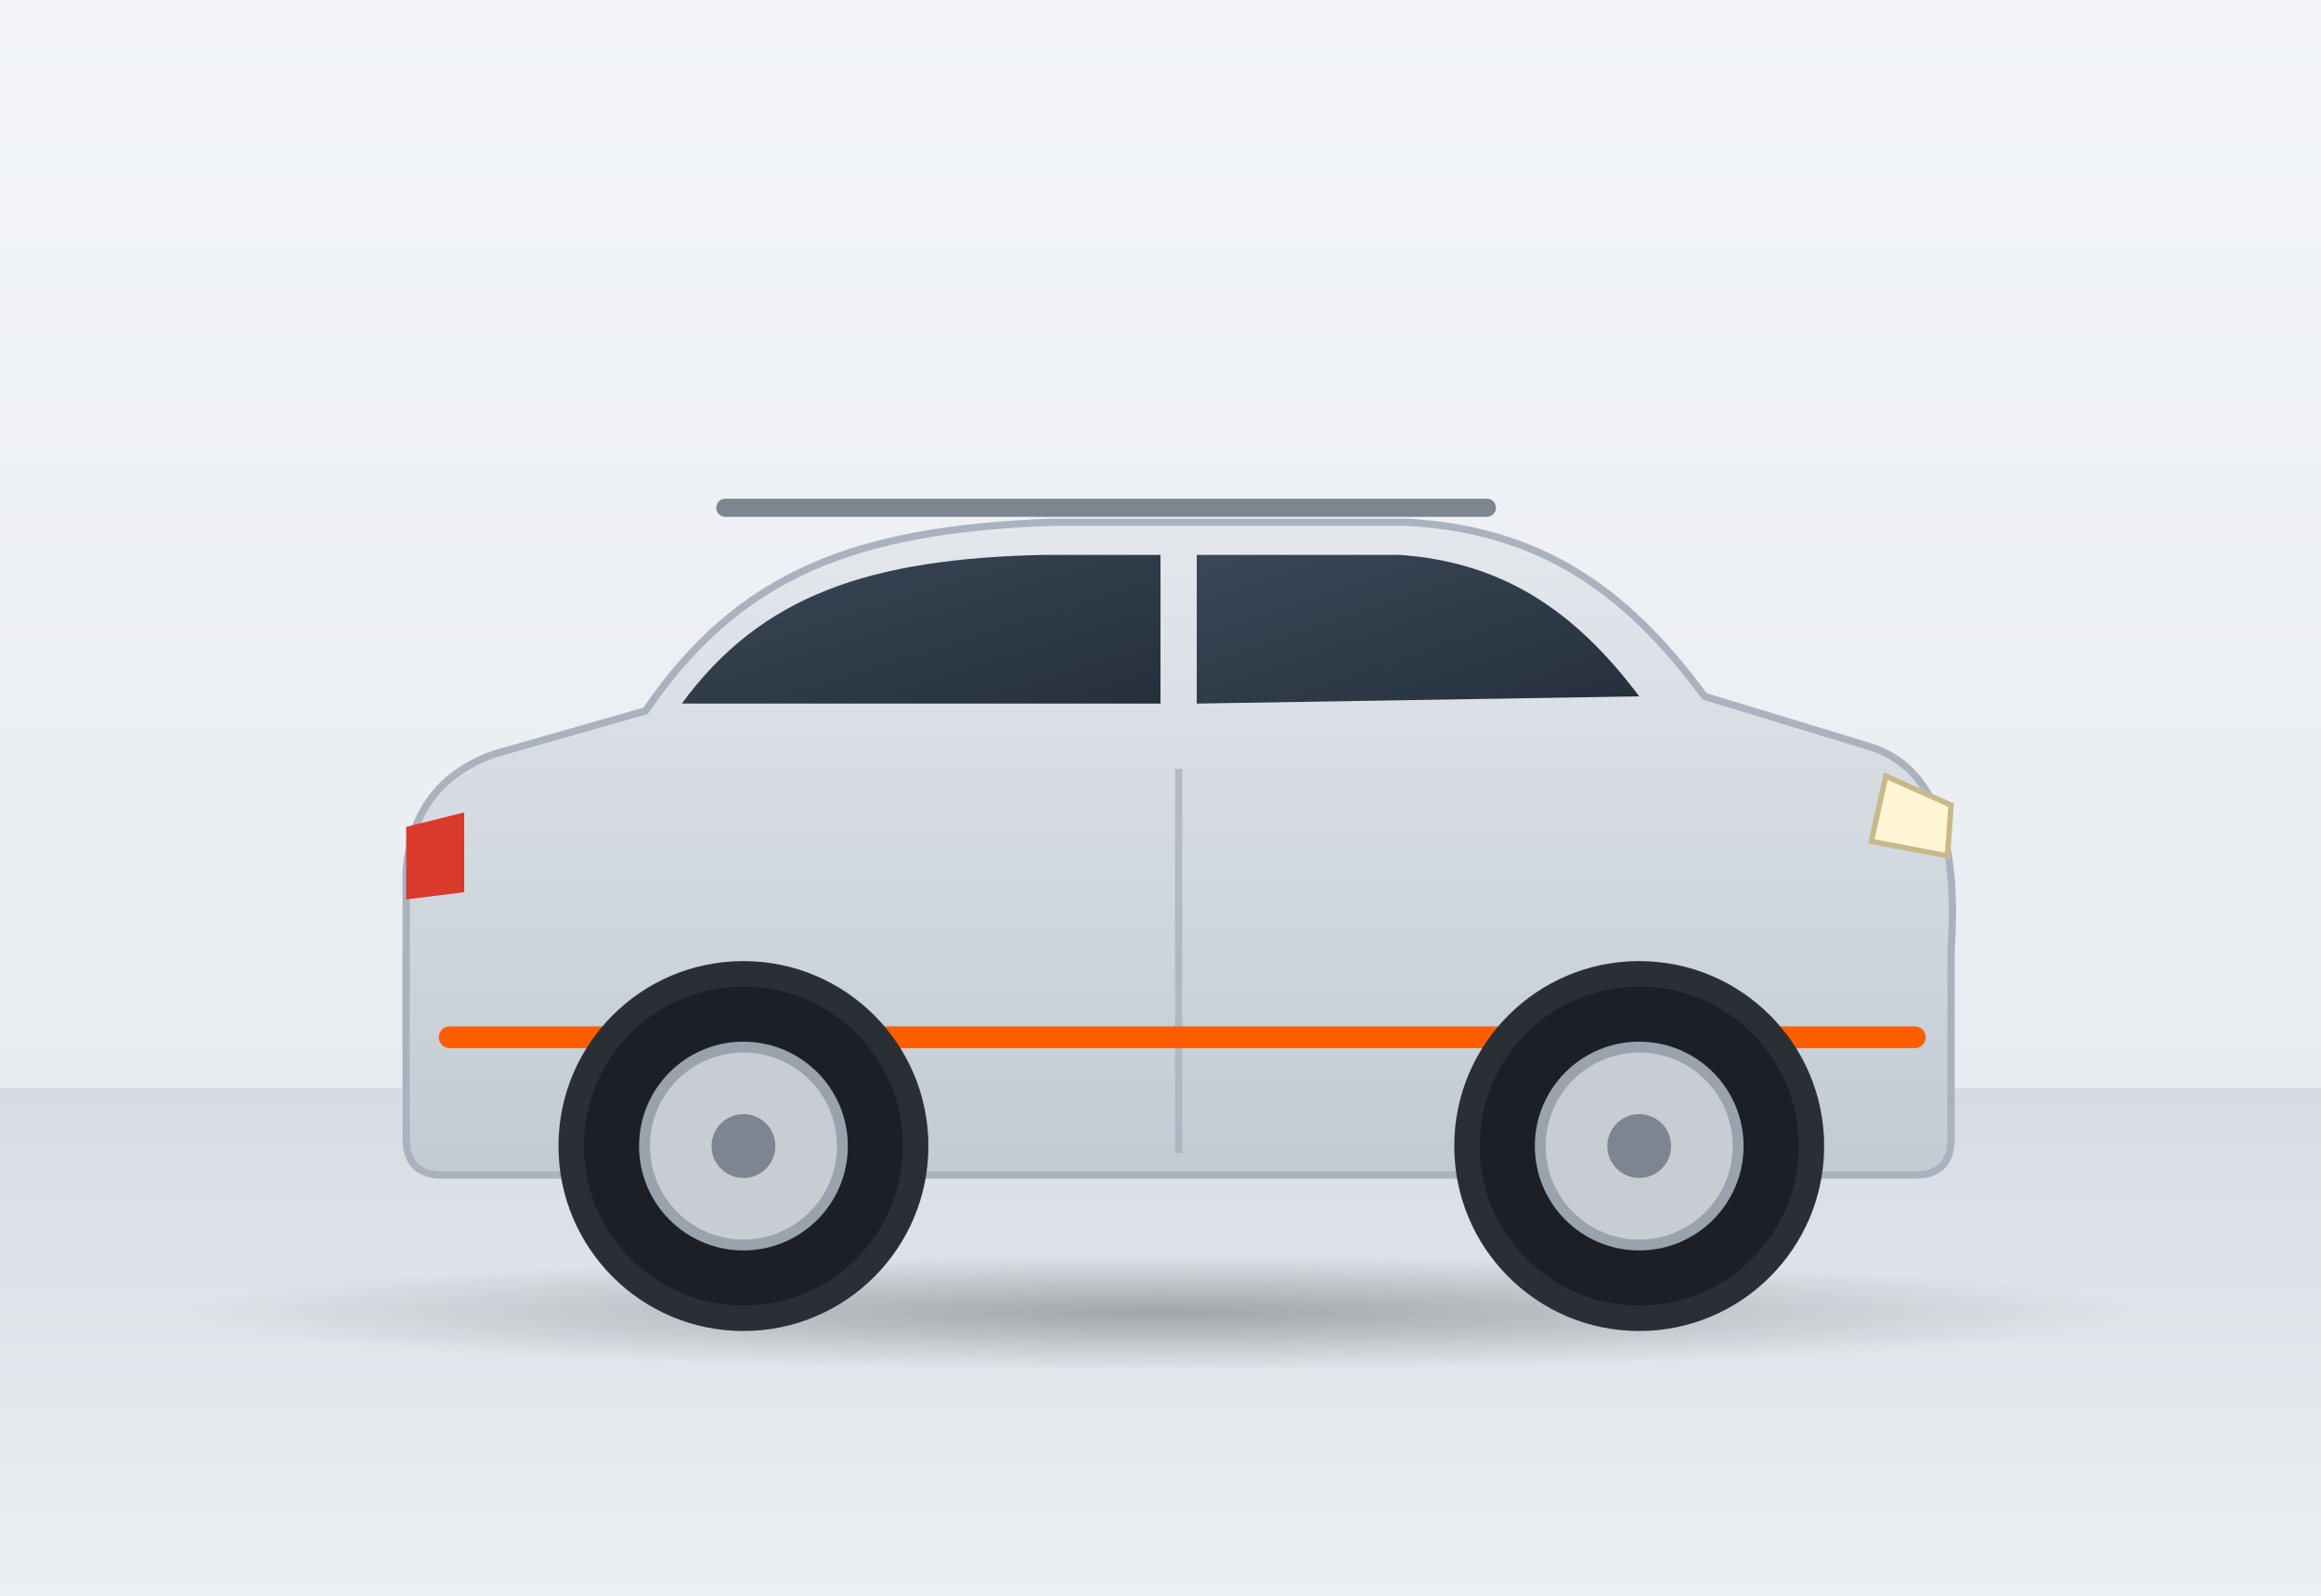
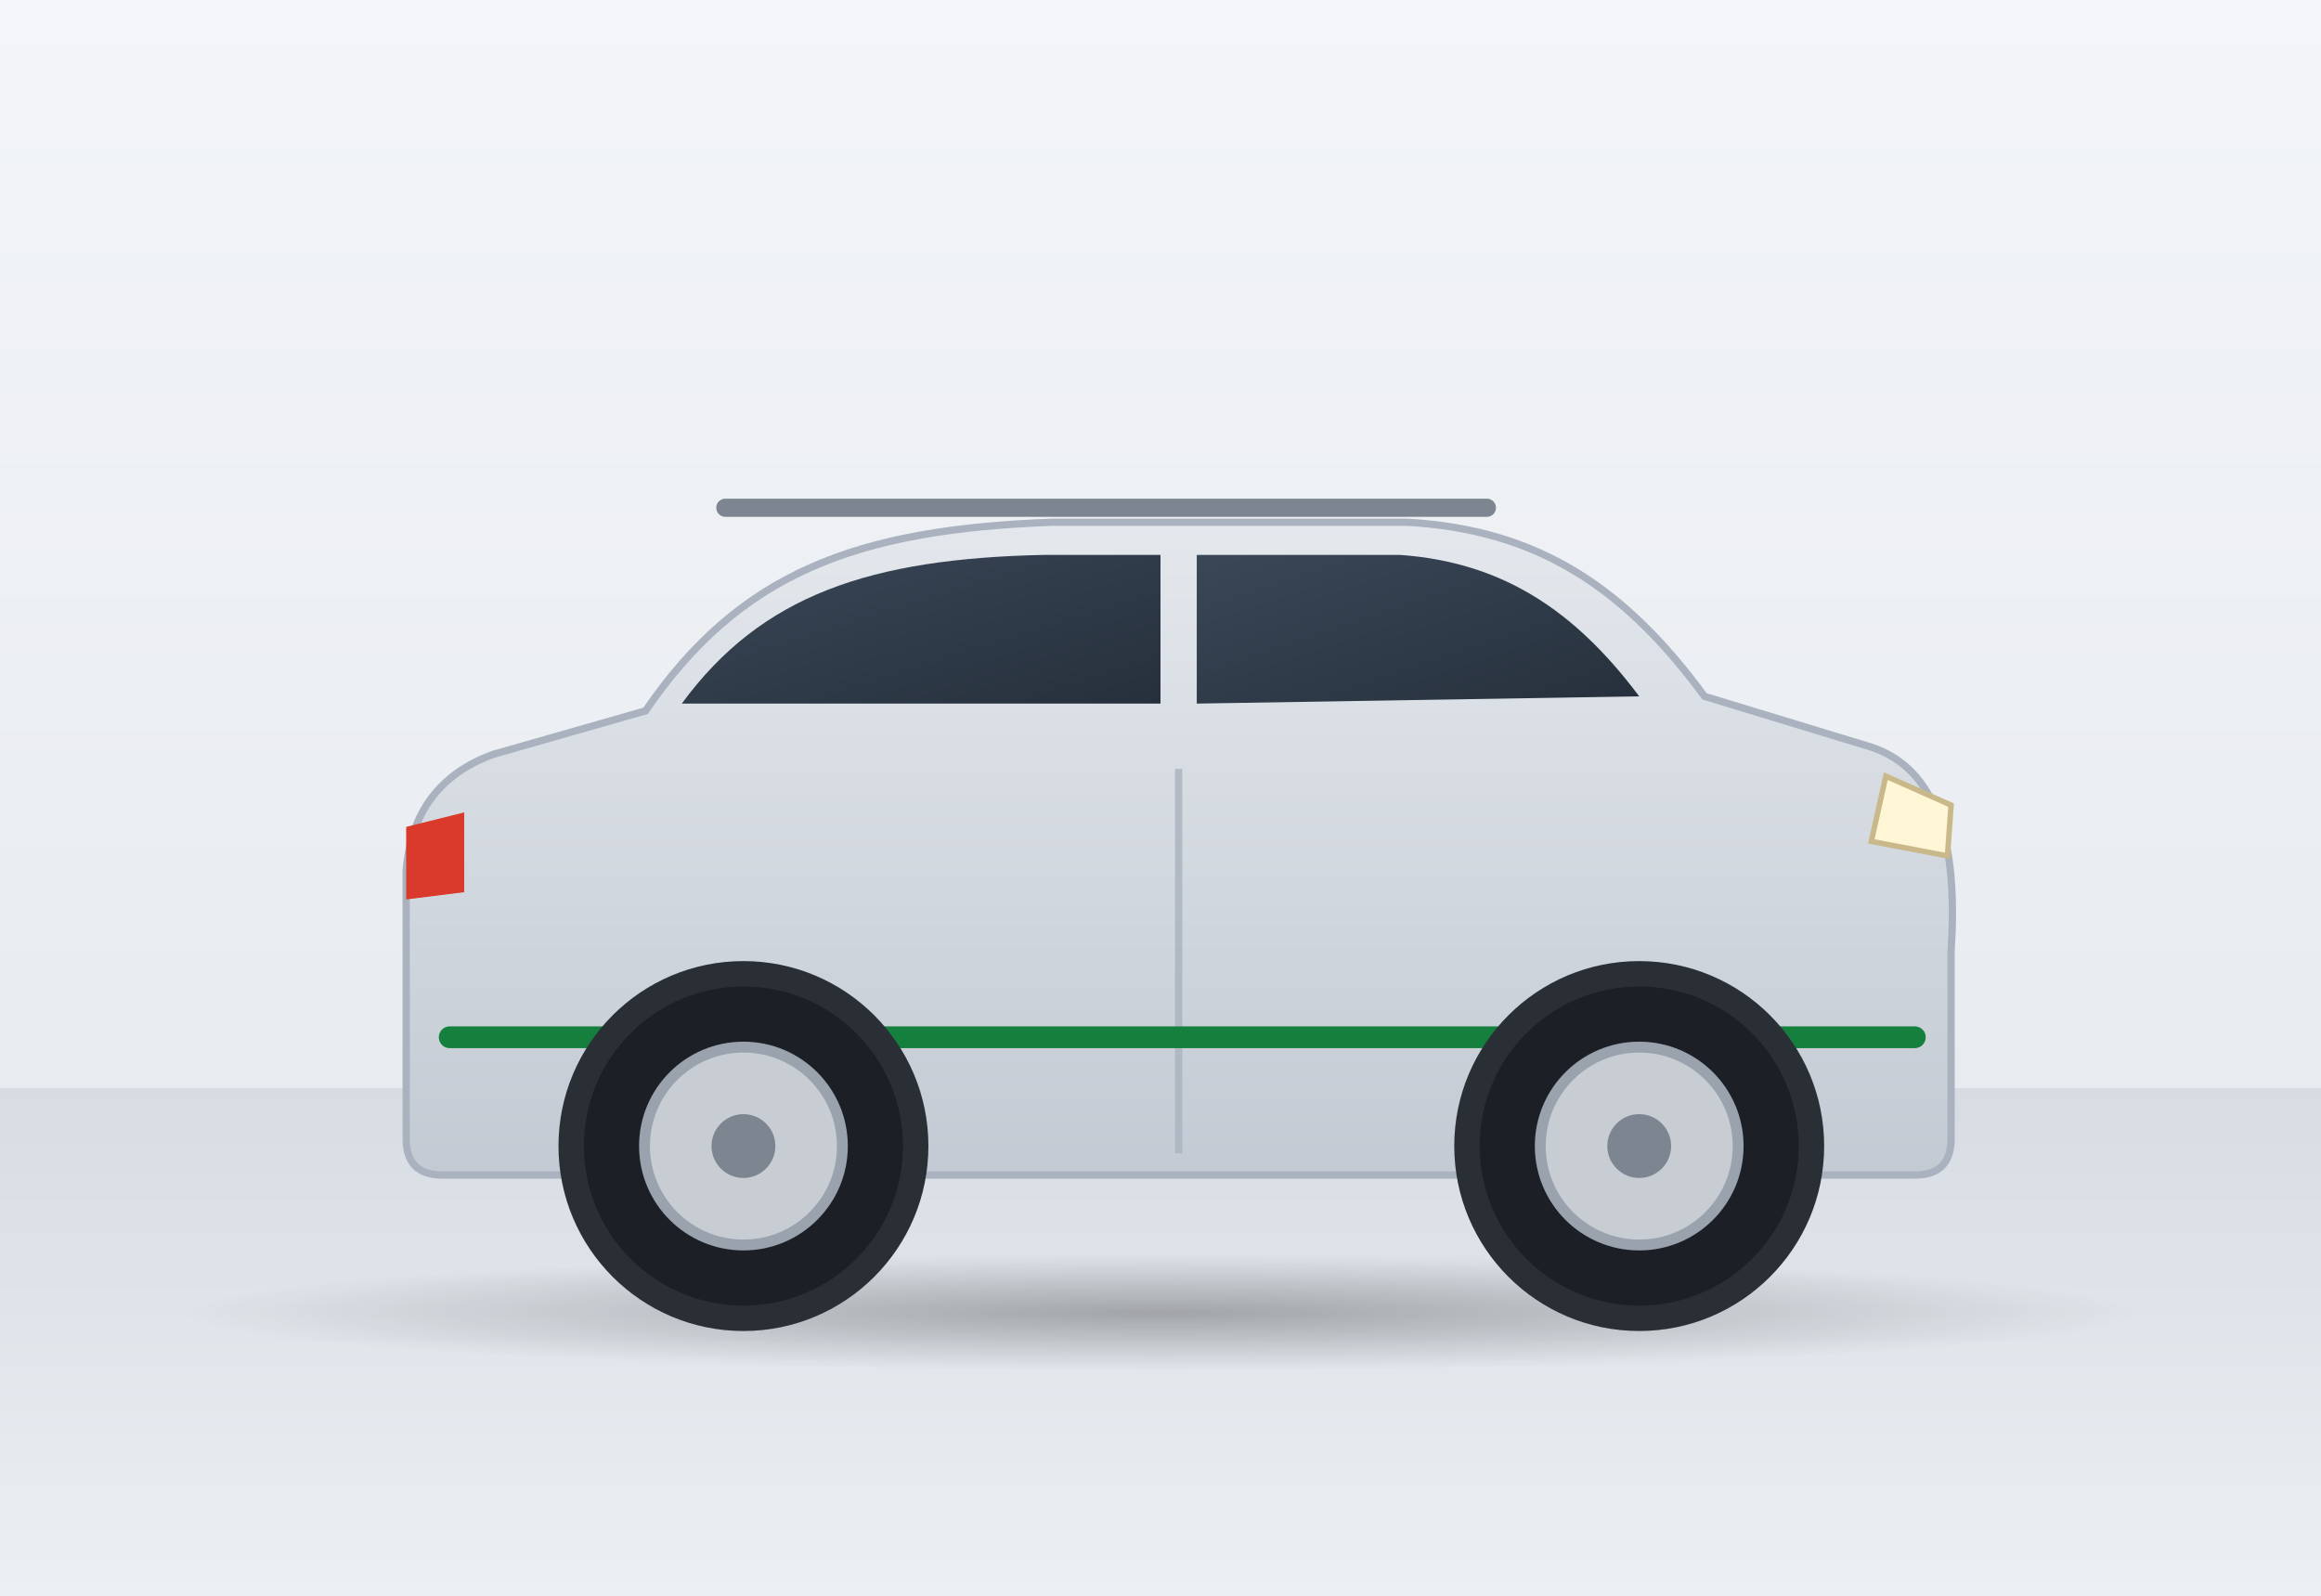
<svg xmlns="http://www.w3.org/2000/svg" viewBox="0 0 640 440" role="img" aria-label="Crossover SUV">
  <defs>
    <linearGradient id="wall" x1="0" y1="0" x2="0" y2="1">
      <stop offset="0" stop-color="#f3f5f8" />
      <stop offset="1" stop-color="#e3e7ec" />
    </linearGradient>
    <linearGradient id="floor" x1="0" y1="0" x2="0" y2="1">
      <stop offset="0" stop-color="#d7dce3" />
      <stop offset="1" stop-color="#eceff3" />
    </linearGradient>
    <linearGradient id="paint" x1="0" y1="0" x2="0" y2="1">
      <stop offset="0" stop-color="#e4e8ed" />
      <stop offset="1" stop-color="#c3cad3" />
    </linearGradient>
    <linearGradient id="glass" x1="0" y1="0" x2="1" y2="1">
      <stop offset="0" stop-color="#3a4757" />
      <stop offset="1" stop-color="#26303c" />
    </linearGradient>
    <radialGradient id="shadow" cx="0.5" cy="0.5" r="0.5">
      <stop offset="0" stop-color="#000" stop-opacity=".28" />
      <stop offset="1" stop-color="#000" stop-opacity="0" />
    </radialGradient>
  </defs>
  <rect width="640" height="440" fill="url(#wall)" />
  <rect y="300" width="640" height="140" fill="url(#floor)" />
  <ellipse cx="320" cy="362" rx="270" ry="16" fill="url(#shadow)" />
  <path d="M112,314 L112,240 Q114,216 136,208 L178,196 C204,158 236,146 290,144 L388,144 C424,146 448,162 470,192 L516,206 C534,212 540,232 538,262 L538,314 Q538,324 528,324 L122,324 Q112,324 112,314 Z" fill="url(#paint)" stroke="#a9b2be" stroke-width="2" />
  <path d="M200,140 L410,140" stroke="#7d8591" stroke-width="5" stroke-linecap="round" />
  <path d="M188,194 C210,164 240,154 288,153 L320,153 L320,194 Z" fill="url(#glass)" />
  <path d="M330,153 L386,153 C414,155 434,168 452,192 L330,194 Z" fill="url(#glass)" />
  <path d="M325,212 L325,318" stroke="#a9b2be" stroke-width="2" opacity=".8" />
-   <path d="M124,286 L528,286" stroke="#FF5E00" stroke-width="6" stroke-linecap="round" />
+   <path d="M124,286 L528,286" stroke="#15803D" stroke-width="6" stroke-linecap="round" />
  <path d="M112,228 L128,224 L128,246 L112,248 Z" fill="#d93a2b" />
  <path d="M520,214 L538,222 L537,236 L516,232 Z" fill="#fff6d6" stroke="#c9b98a" stroke-width="1.5" />
  <circle cx="205" cy="316" r="51" fill="#2a2f36" />
  <circle cx="205" cy="316" r="44" fill="#1c2026" />
  <circle cx="205" cy="316" r="27.28" fill="#c8cdd4" />
  <circle cx="205" cy="316" r="27.28" fill="none" stroke="#9aa2ad" stroke-width="3" />
  <circle cx="205" cy="316" r="8.8" fill="#7d8591" />
  <circle cx="452" cy="316" r="51" fill="#2a2f36" />
  <circle cx="452" cy="316" r="44" fill="#1c2026" />
  <circle cx="452" cy="316" r="27.28" fill="#c8cdd4" />
  <circle cx="452" cy="316" r="27.28" fill="none" stroke="#9aa2ad" stroke-width="3" />
  <circle cx="452" cy="316" r="8.8" fill="#7d8591" />
</svg>
